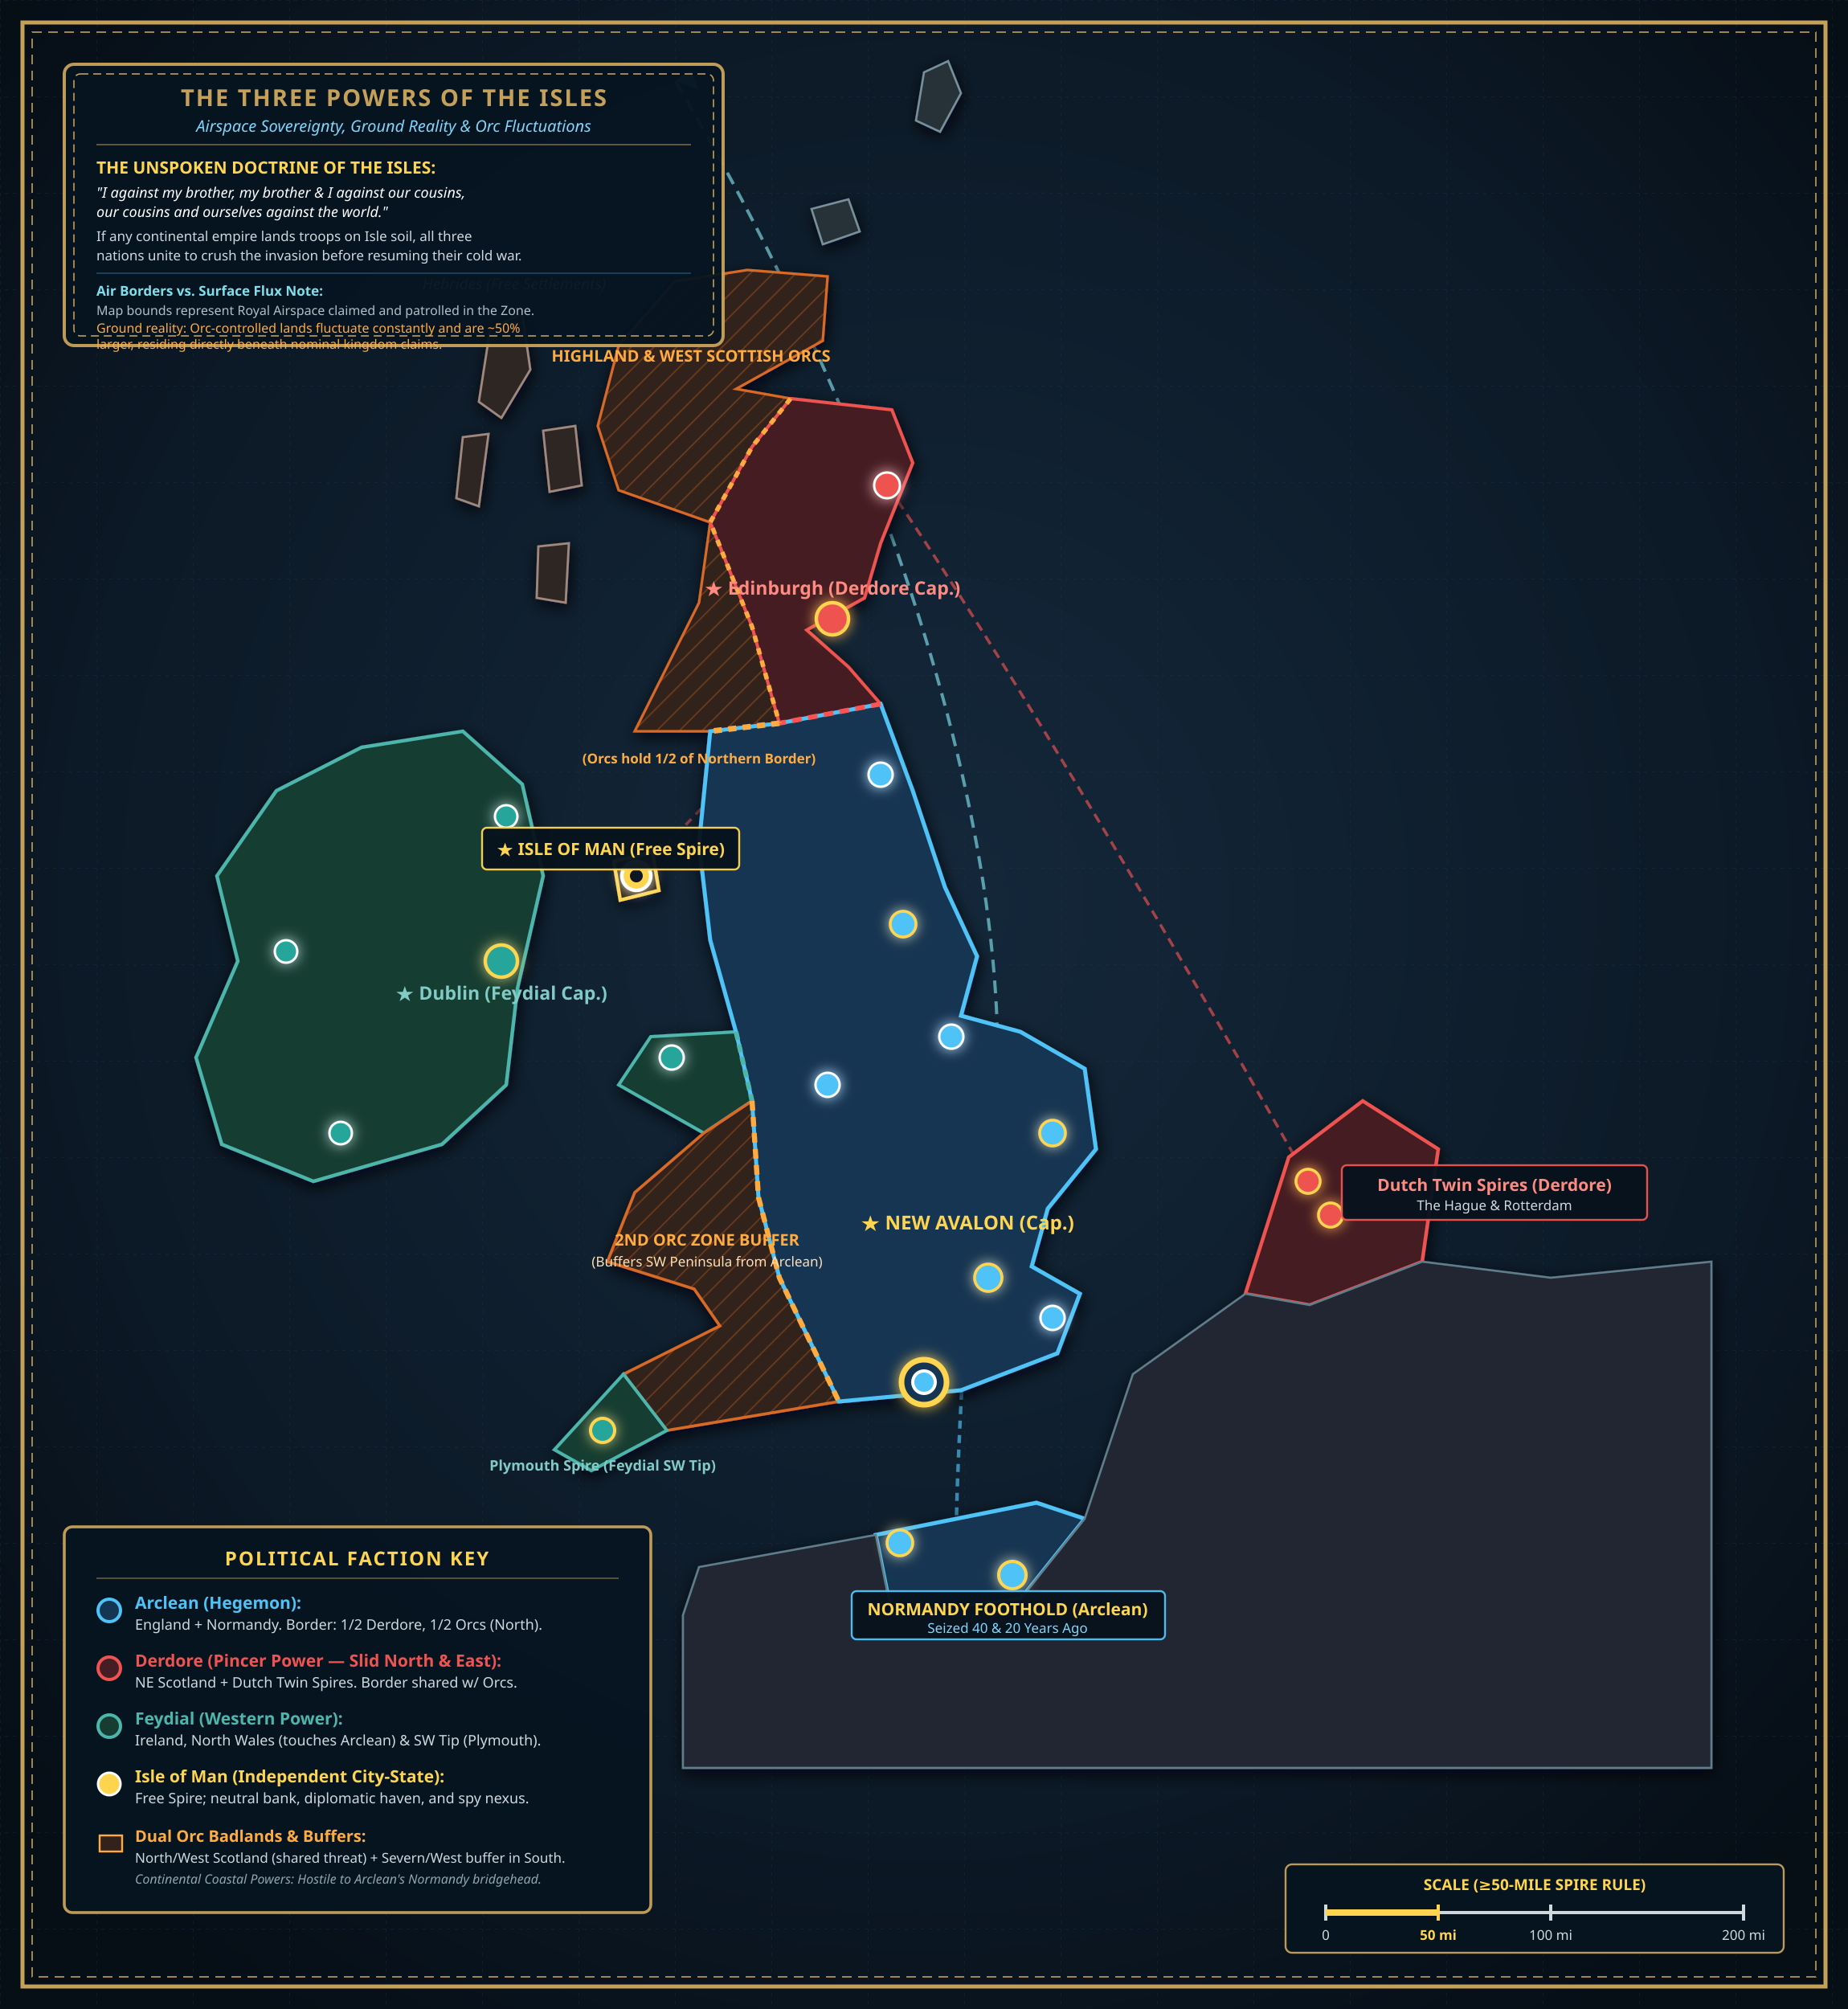
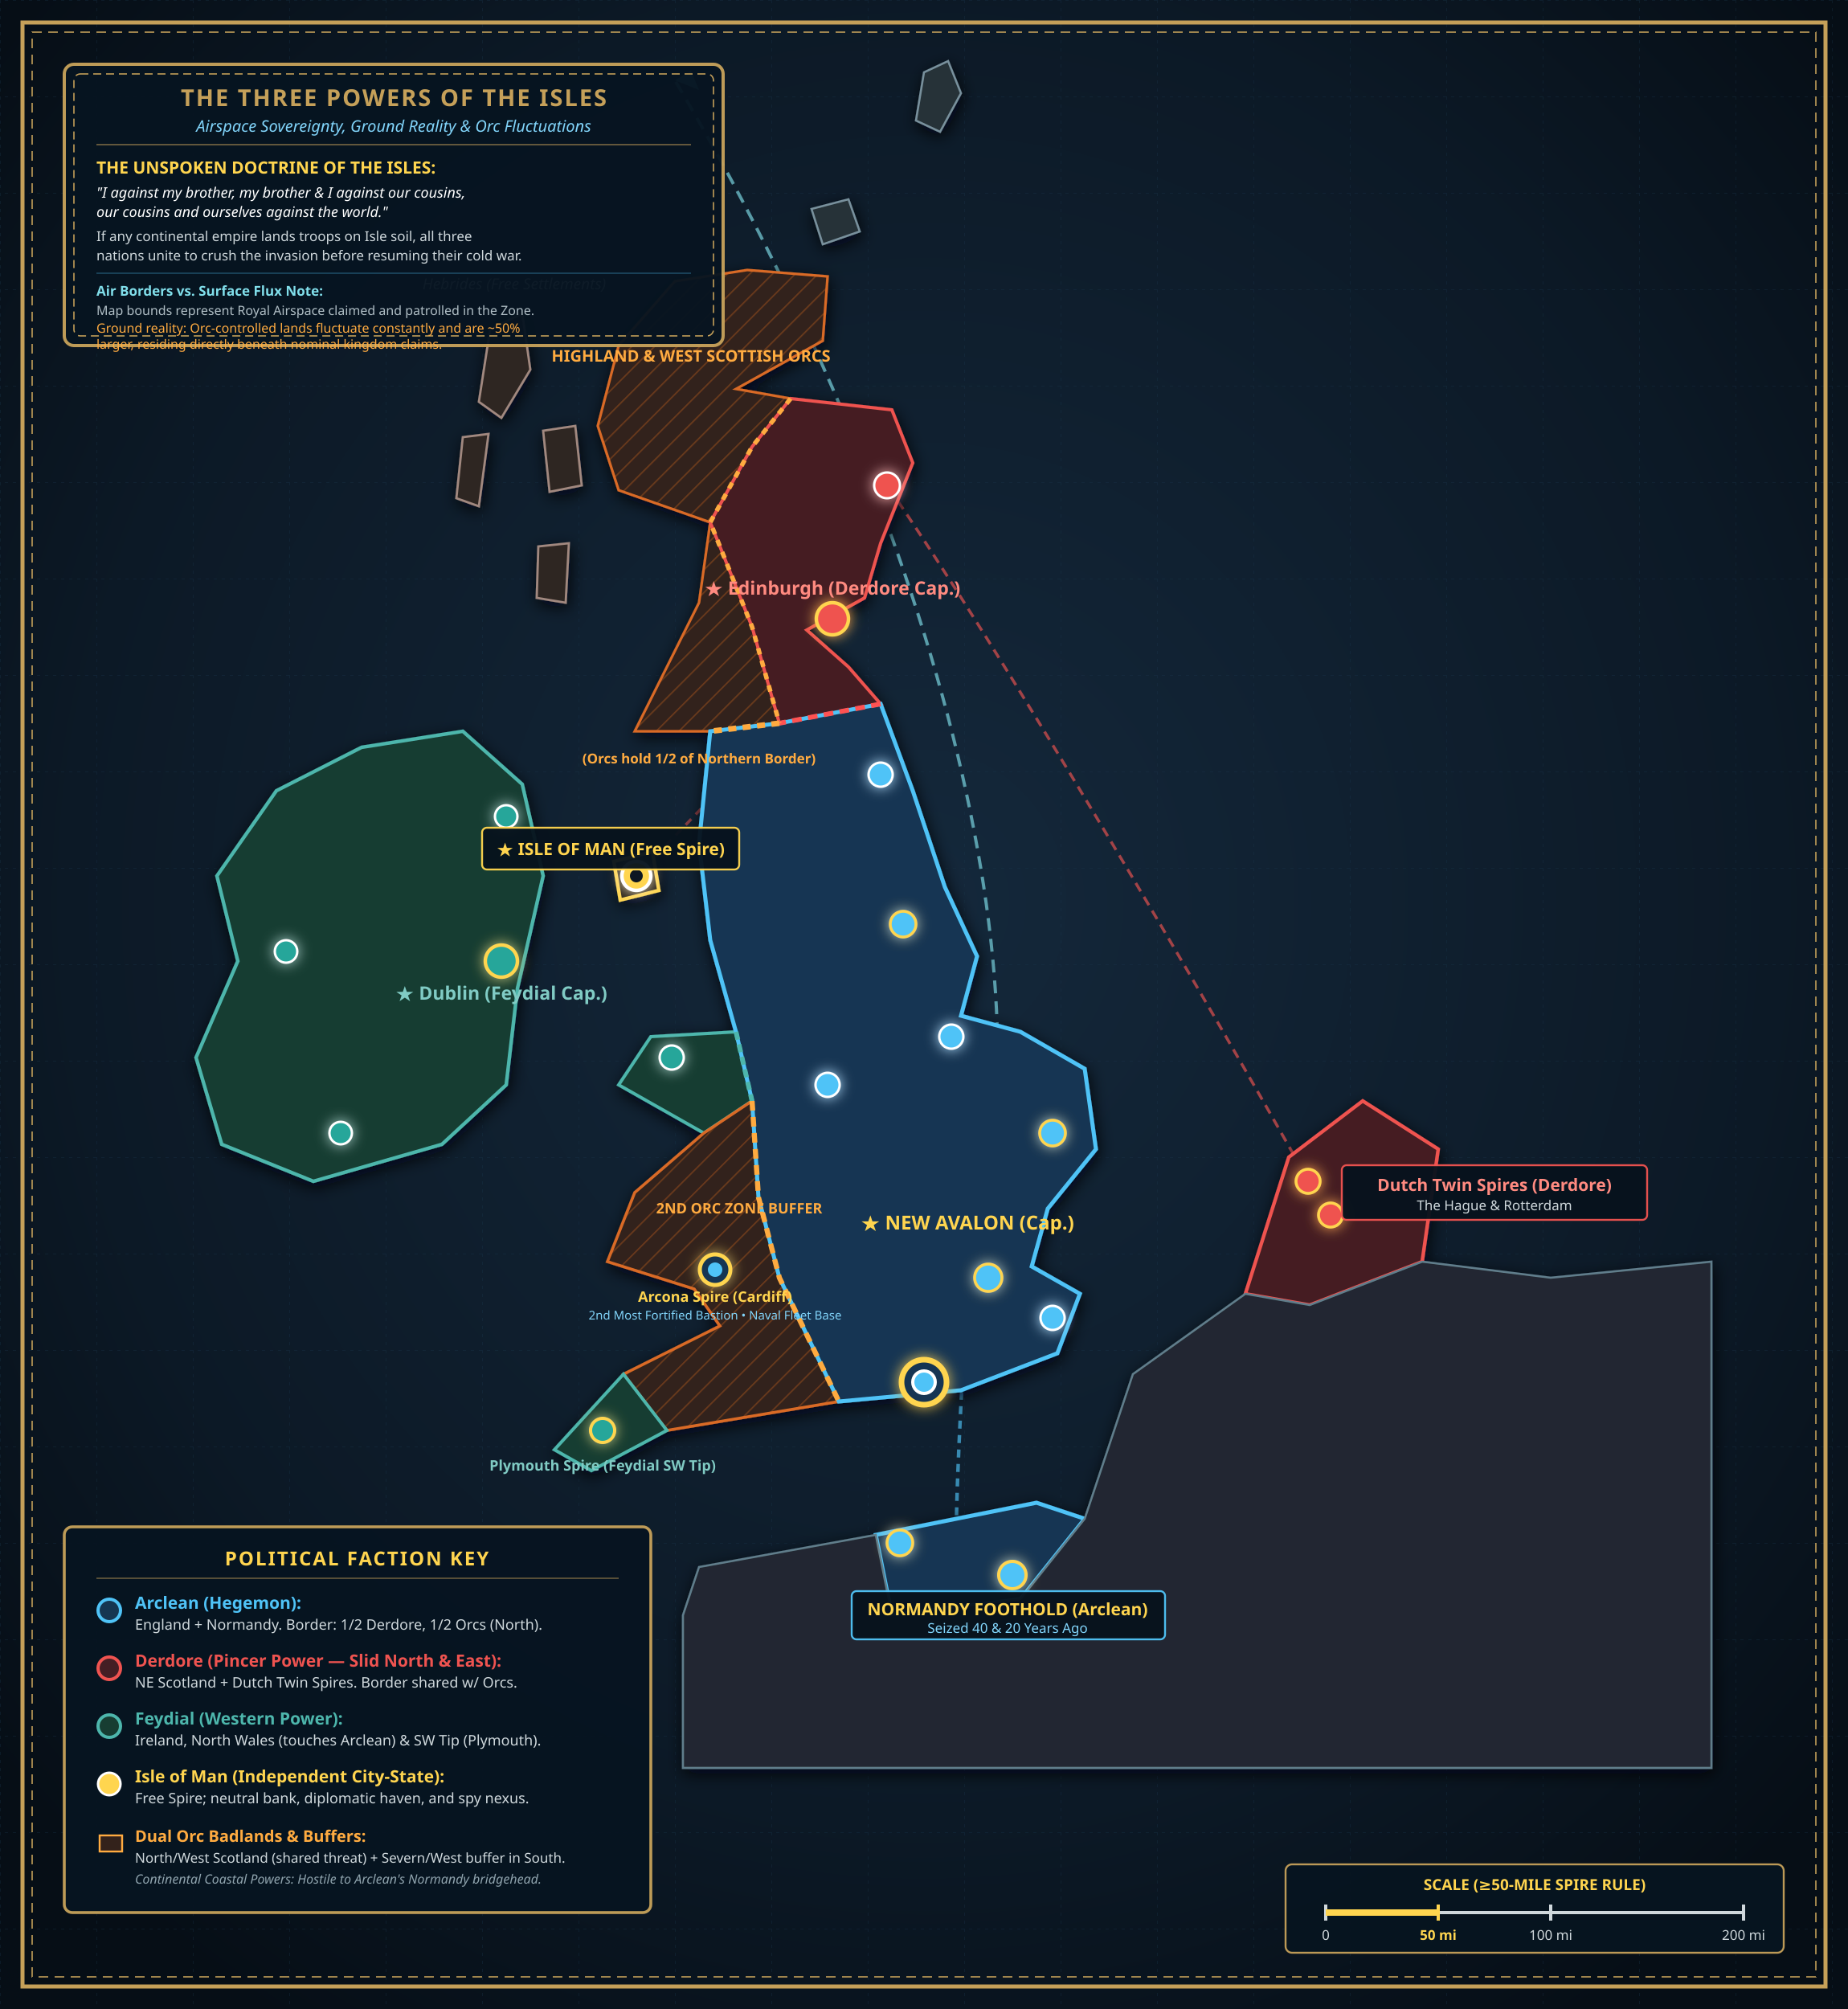
<svg xmlns="http://www.w3.org/2000/svg" viewBox="0 0 1150 1250" width="100%" height="100%" style="background:#0c1722; font-family:'Segoe UI', Georgia, serif;">
  <defs>
    <radialGradient id="seaGrad" cx="50%" cy="45%" r="65%">
      <stop offset="0%" stop-color="#14283b" />
      <stop offset="70%" stop-color="#0c1926" />
      <stop offset="100%" stop-color="#060e16" />
    </radialGradient>
    <pattern id="gridPattern" width="60" height="60" patternUnits="userSpaceOnUse">
      <path d="M 60 0 L 0 0 0 60" fill="none" stroke="#1b364e" stroke-width="0.6" stroke-dasharray="2,3" opacity="0.5" />
    </pattern>
    <pattern id="orcHatch" width="10" height="10" patternUnits="userSpaceOnUse" patternTransform="rotate(45)">
      <line x1="0" y1="0" x2="0" y2="10" stroke="#d96b27" stroke-width="1.8" opacity="0.32" />
    </pattern>
    <filter id="spireGlow" x="-40%" y="-40%" width="180%" height="180%">
      <feGaussianBlur stdDeviation="4" result="blur" />
      <feMerge>
        <feMergeNode in="blur" />
        <feMergeNode in="SourceGraphic" />
      </feMerge>
    </filter>
    <filter id="landShadow" x="-5%" y="-5%" width="110%" height="110%">
      <feDropShadow dx="1" dy="3" stdDeviation="5" flood-color="#02060a" flood-opacity="0.85" />
    </filter>
  </defs>
  <rect width="1150" height="1250" fill="url(#seaGrad)" />
  <rect width="1150" height="1250" fill="url(#gridPattern)" />
  <rect x="14" y="14" width="1122" height="1222" fill="none" stroke="#c5a059" stroke-width="2.5" />
  <rect x="20" y="20" width="1110" height="1210" fill="none" stroke="#c5a059" stroke-width="0.8" stroke-dasharray="6,4" />
  <g opacity="0.65">
    <path d="M 602 785 C 660 620, 580 320, 420 50" fill="none" stroke="#80deea" stroke-width="2" stroke-dasharray="8,5" />
    <polygon points="420,50 435,56 430,44" fill="#80deea" />
    <path d="M 602 785 C 600 850, 595 910, 595 965" fill="none" stroke="#4fc3f7" stroke-width="2.2" stroke-dasharray="5,4" />
    <path d="M 485 450 C 450 490, 420 520, 396 545" fill="none" stroke="#ef5350" stroke-width="1.8" stroke-dasharray="5,4" opacity="0.8" />
    <text x="450" y="495" fill="#ff8a80" font-size="8.5" font-weight="bold" transform="rotate(-38, 450, 495)">Derdore Manx Corridor</text>
    <path d="M 820 745 C 750 620, 620 400, 552 302" fill="none" stroke="#ef5350" stroke-width="1.8" stroke-dasharray="6,4" />
  </g>
  <g filter="url(#landShadow)">
    <path d="M 575 45 L 590 38 L 598 58 L 585 82 L 570 75 Z" fill="#263238" stroke="#78909c" stroke-width="1.3" />
    <path d="M 505 130 L 528 124 L 535 144 L 512 152 Z" fill="#263238" stroke="#78909c" stroke-width="1.3" />
    <g fill="#2e2723" stroke="#a1887f" stroke-width="1.4">
      <path d="M 305 205 L 325 195 L 330 230 L 312 260 L 298 250 Z" />
      <path d="M 288 272 L 304 270 L 298 315 L 284 310 Z" />
      <path d="M 338 268 L 358 265 L 362 302 L 342 306 Z" />
      <path d="M 335 340 L 354 338 L 352 375 L 334 372 Z" />
    </g>
    <path d="M 465 168 L 515 172 L 512 212 L 458 242 L 492 248 L 468 278 L 442 325 L 435 375 L 415 415 L 395 455 L 442 455 L 485 450 L 468 390 L 442 325 L 385 305 L 372 265 L 385 215 L 420 175 Z" fill="#33221b" stroke="#d96b27" stroke-width="1.6" />
    <path d="M 465 168 L 515 172 L 512 212 L 458 242 L 492 248 L 468 278 L 442 325 L 435 375 L 415 415 L 395 455 L 442 455 L 485 450 L 468 390 L 442 325 L 385 305 L 372 265 L 385 215 L 420 175 Z" fill="url(#orcHatch)" />
    <path d="M 492 248 L 555 255 L 568 288 L 548 338 L 538 372 L 502 392 L 528 415 L 548 438 L 485 450 L 468 390 L 442 325 L 468 278 Z" fill="#441e24" stroke="#ef5350" stroke-width="2" />
    <path d="M 225 465 L 288 455 L 325 488 L 338 545 L 322 615 L 315 675 L 275 712 L 195 735 L 138 712 L 122 658 L 148 598 L 135 545 L 172 492 Z" fill="#173d32" stroke="#4db6ac" stroke-width="2.2" />
    <path d="M 382 536 L 406 530 L 410 554 L 386 560 Z" fill="#2b2315" stroke="#ffd54f" stroke-width="2.2" />
    <path d="M 405 645 L 458 642 L 468 685 L 438 705 L 385 675 Z" fill="#173d32" stroke="#4db6ac" stroke-width="2" />
    <path d="M 438 705 L 468 685 L 472 745 L 485 795 L 522 872 L 415 890 L 388 855 L 448 825 L 432 802 L 378 785 L 395 742 Z" fill="#33221b" stroke="#d96b27" stroke-width="1.8" />
    <path d="M 438 705 L 468 685 L 472 745 L 485 795 L 522 872 L 415 890 L 388 855 L 448 825 L 432 802 L 378 785 L 395 742 Z" fill="url(#orcHatch)" />
    <path d="M 345 902 L 388 855 L 415 890 L 368 915 Z" fill="#173d32" stroke="#4db6ac" stroke-width="2" />
    <path d="M 548 438 L 568 492 L 588 552 L 608 595 L 598 632 L 635 642 L 675 665 L 682 715 L 652 752 L 642 788 L 672 805 L 658 842 L 598 865 L 522 872 L 485 795 L 472 745 L 468 685 L 458 642 L 442 585 L 435 525 L 442 455 L 485 450 Z" fill="#153652" stroke="#4fc3f7" stroke-width="2.5" />
    <path d="M 545 955 L 645 935 L 675 945 L 635 995 L 555 1005 Z" fill="#153652" stroke="#4fc3f7" stroke-width="2.5" />
    <path d="M 775 805 L 802 720 L 848 685 L 895 715 L 885 785 L 815 812 Z" fill="#441e24" stroke="#ef5350" stroke-width="2.2" />
    <path d="M 435 975 L 545 955 L 555 1005 L 635 995 L 675 945 L 705 855 L 775 805 L 815 812 L 885 785 L 965 795 L 1065 785 L 1065 1100 L 425 1100 L 425 1005 Z" fill="#222830" stroke="#607d8b" stroke-width="1.3" />
  </g>
  <path d="M 548 438 L 485 450" fill="none" stroke="#ff5252" stroke-width="3" stroke-dasharray="6,4" />
  <path d="M 485 450 L 442 455" fill="none" stroke="#ffab40" stroke-width="3.5" stroke-dasharray="5,4" />
  <path d="M 492 248 L 468 278 L 442 325 L 468 390 L 485 450" fill="none" stroke="#ffab40" stroke-width="2.8" stroke-dasharray="4,4" />
  <path d="M 458 642 L 468 685" fill="none" stroke="#4db6ac" stroke-width="3" stroke-dasharray="5,3" />
  <path d="M 468 685 L 472 745 L 485 795 L 522 872" fill="none" stroke="#ffab40" stroke-width="3.2" stroke-dasharray="6,4" />
  <g filter="url(#spireGlow)">
    <circle cx="575" cy="860" r="14" fill="#153652" stroke="#ffd54f" stroke-width="3.5" />
    <circle cx="575" cy="860" r="7" fill="#4fc3f7" stroke="#ffffff" stroke-width="2" />
    <circle cx="615" cy="795" r="8.5" fill="#4fc3f7" stroke="#ffd54f" stroke-width="1.8" />
    <circle cx="548" cy="482" r="7.5" fill="#4fc3f7" stroke="#ffffff" stroke-width="1.5" />
    <circle cx="562" cy="575" r="8" fill="#4fc3f7" stroke="#ffd54f" stroke-width="1.8" />
    <circle cx="592" cy="645" r="7.5" fill="#4fc3f7" stroke="#ffffff" stroke-width="1.5" />
    <circle cx="655" cy="705" r="8" fill="#4fc3f7" stroke="#ffd54f" stroke-width="1.8" />
    <circle cx="515" cy="675" r="7.5" fill="#4fc3f7" stroke="#ffffff" stroke-width="1.5" />
+     <circle cx="445" cy="790" r="9.5" fill="#153652" stroke="#ffd54f" stroke-width="2.5" />
+     <circle cx="445" cy="790" r="4.5" fill="#4fc3f7" />
    <circle cx="655" cy="820" r="7.5" fill="#4fc3f7" stroke="#ffffff" stroke-width="1.5" />
    <circle cx="560" cy="960" r="8" fill="#4fc3f7" stroke="#ffd54f" stroke-width="1.8" />
    <circle cx="630" cy="980" r="8.5" fill="#4fc3f7" stroke="#ffd54f" stroke-width="2" />
    <circle cx="552" cy="302" r="8" fill="#ef5350" stroke="#ffffff" stroke-width="1.5" />
    <circle cx="518" cy="385" r="10" fill="#ef5350" stroke="#ffd54f" stroke-width="2.2" />
    <circle cx="814" cy="735" r="7.5" fill="#ef5350" stroke="#ffd54f" stroke-width="1.8" />
    <circle cx="828" cy="756" r="7.5" fill="#ef5350" stroke="#ffd54f" stroke-width="1.8" />
    <circle cx="312" cy="598" r="10" fill="#26a69a" stroke="#ffd54f" stroke-width="2.2" />
    <circle cx="315" cy="508" r="7" fill="#26a69a" stroke="#ffffff" stroke-width="1.5" />
    <circle cx="178" cy="592" r="7" fill="#26a69a" stroke="#ffffff" stroke-width="1.5" />
    <circle cx="212" cy="705" r="7" fill="#26a69a" stroke="#ffffff" stroke-width="1.5" />
    <circle cx="418" cy="658" r="7.5" fill="#26a69a" stroke="#ffffff" stroke-width="1.5" />
    <circle cx="375" cy="890" r="7.5" fill="#26a69a" stroke="#ffd54f" stroke-width="2" />
    <circle cx="396" cy="545" r="9" fill="#ffd54f" stroke="#ffffff" stroke-width="2.2" />
    <circle cx="396" cy="545" r="4" fill="#091520" />
  </g>
  <g font-family="'Segoe UI', Georgia, serif">
    <text x="602" y="765" fill="#ffd54f" font-size="12" font-weight="bold" text-anchor="middle">★ NEW AVALON (Cap.)</text>
    <text x="518" y="370" fill="#ff8a80" font-size="11.5" font-weight="bold" text-anchor="middle">★ Edinburgh (Derdore Cap.)</text>
    <text x="312" y="622" fill="#80cbc4" font-size="11.5" font-weight="bold" text-anchor="middle">★ Dublin (Feydial Cap.)</text>
    <rect x="300" y="515" width="160" height="26" rx="3" fill="#06121c" stroke="#ffd54f" stroke-width="1.2" opacity="0.95" />
    <text x="380" y="532" fill="#ffd54f" font-size="10.5" font-weight="bold" text-anchor="middle">★ ISLE OF MAN (Free Spire)</text>
    <rect x="530" y="990" width="195" height="30" rx="3" fill="#06121c" stroke="#4fc3f7" stroke-width="1.2" opacity="0.95" />
    <text x="627" y="1005" fill="#ffd54f" font-size="10.5" font-weight="bold" text-anchor="middle">NORMANDY FOOTHOLD (Arclean)</text>
    <text x="627" y="1016" fill="#81d4fa" font-size="8.5" text-anchor="middle">Seized 40 &amp; 20 Years Ago</text>
    <text x="375" y="915" fill="#80cbc4" font-size="9" font-weight="bold" text-anchor="middle">Plymouth Spire (Feydial SW Tip)</text>
    <rect x="835" y="725" width="190" height="34" rx="3" fill="#06121c" stroke="#ef5350" stroke-width="1.2" opacity="0.95" />
    <text x="930" y="741" fill="#ff8a80" font-size="10.5" font-weight="bold" text-anchor="middle">Dutch Twin Spires (Derdore)</text>
    <text x="930" y="753" fill="#cfd8dc" font-size="8.5" text-anchor="middle">The Hague &amp; Rotterdam</text>
    <text x="430" y="225" fill="#ffab40" font-size="10" font-weight="bold" text-anchor="middle">HIGHLAND &amp; WEST SCOTTISH ORCS</text>
    <text x="435" y="475" fill="#ffab40" font-size="8.5" font-weight="bold" text-anchor="middle">(Orcs hold 1/2 of Northern Border)</text>
-     <text x="440" y="775" fill="#ffab40" font-size="10" font-weight="bold" text-anchor="middle">2ND ORC ZONE BUFFER</text>
-     <text x="440" y="788" fill="#ffe0b2" font-size="8.5" text-anchor="middle">(Buffers SW Peninsula from Arclean)</text>
+     <text x="460" y="755" fill="#ffab40" font-size="9" font-weight="bold" text-anchor="middle">2ND ORC ZONE BUFFER</text>
+     <text x="445" y="810" fill="#ffd54f" font-size="9" font-weight="bold" text-anchor="middle">Arcona Spire (Cardiff)</text>
+     <text x="445" y="821" fill="#81d4fa" font-size="7.5" text-anchor="middle">2nd Most Fortified Bastion • Naval Fleet Base</text>
    <text x="320" y="180" fill="#cfd8dc" font-size="9.5" font-style="italic" text-anchor="middle">Hebrides (Free Settlements)</text>
  </g>
  <g transform="translate(40, 40)">
    <rect width="410" height="175" rx="6" fill="#061420" stroke="#c5a059" stroke-width="2" opacity="0.96" />
    <rect x="6" y="6" width="398" height="163" rx="4" fill="none" stroke="#c5a059" stroke-width="0.8" stroke-dasharray="5,3" />
    <text x="205" y="26" fill="#c5a059" font-size="14.5" font-weight="bold" text-anchor="middle" letter-spacing="1">THE THREE POWERS OF THE ISLES</text>
    <text x="205" y="42" fill="#81d4fa" font-size="10" font-style="italic" text-anchor="middle">Airspace Sovereignty, Ground Reality &amp; Orc Fluctuations</text>
    <line x1="20" y1="50" x2="390" y2="50" stroke="#c5a059" stroke-width="0.8" opacity="0.6" />
    <text x="20" y="68" fill="#ffd54f" font-size="10.5" font-weight="bold">THE UNSPOKEN DOCTRINE OF THE ISLES:</text>
    <text x="20" y="83" fill="#ffffff" font-size="9" font-style="italic">"I against my brother, my brother &amp; I against our cousins,</text>
    <text x="20" y="95" fill="#ffffff" font-size="9" font-style="italic">our cousins and ourselves against the world."</text>
    <text x="20" y="110" fill="#cfd8dc" font-size="8.5">If any continental empire lands troops on Isle soil, all three</text>
    <text x="20" y="122" fill="#cfd8dc" font-size="8.5">nations unite to crush the invasion before resuming their cold war.</text>
    <line x1="20" y1="130" x2="390" y2="130" stroke="#4fc3f7" stroke-width="0.5" opacity="0.5" />
    <text x="20" y="144" fill="#80deea" font-size="8.5" font-weight="bold">Air Borders vs. Surface Flux Note:</text>
    <text x="20" y="156" fill="#b0bec5" font-size="8">Map bounds represent Royal Airspace claimed and patrolled in the Zone.</text>
    <text x="20" y="167" fill="#ffab40" font-size="8">Ground reality: Orc-controlled lands fluctuate constantly and are ~50%</text>
    <text x="20" y="177" fill="#ffab40" font-size="8">larger, residing directly beneath nominal kingdom claims.</text>
  </g>
  <g transform="translate(40, 950)">
    <rect width="365" height="240" rx="5" fill="#061420" stroke="#c5a059" stroke-width="1.8" opacity="0.96" />
    <text x="182" y="24" fill="#ffd54f" font-size="12" font-weight="bold" text-anchor="middle" letter-spacing="1">POLITICAL FACTION KEY</text>
    <line x1="20" y1="32" x2="345" y2="32" stroke="#c5a059" stroke-width="0.7" opacity="0.6" />
    <circle cx="28" cy="52" r="7" fill="#153652" stroke="#4fc3f7" stroke-width="2" />
    <text x="44" y="51" fill="#4fc3f7" font-size="10.5" font-weight="bold">Arclean (Hegemon):</text>
    <text x="44" y="64" fill="#cfd8dc" font-size="9">England + Normandy. Border: 1/2 Derdore, 1/2 Orcs (North).</text>
    <circle cx="28" cy="88" r="7" fill="#441e24" stroke="#ef5350" stroke-width="2" />
    <text x="44" y="87" fill="#ef5350" font-size="10.5" font-weight="bold">Derdore (Pincer Power — Slid North &amp; East):</text>
    <text x="44" y="100" fill="#cfd8dc" font-size="9">NE Scotland + Dutch Twin Spires. Border shared w/ Orcs.</text>
    <circle cx="28" cy="124" r="7" fill="#173d32" stroke="#4db6ac" stroke-width="2" />
    <text x="44" y="123" fill="#4db6ac" font-size="10.5" font-weight="bold">Feydial (Western Power):</text>
    <text x="44" y="136" fill="#cfd8dc" font-size="9">Ireland, North Wales (touches Arclean) &amp; SW Tip (Plymouth).</text>
    <circle cx="28" cy="160" r="7" fill="#ffd54f" stroke="#ffffff" stroke-width="1.5" />
    <text x="44" y="159" fill="#ffd54f" font-size="10.5" font-weight="bold">Isle of Man (Independent City-State):</text>
    <text x="44" y="172" fill="#cfd8dc" font-size="9">Free Spire; neutral bank, diplomatic haven, and spy nexus.</text>
    <rect x="22" y="192" width="14" height="10" fill="#33221b" stroke="#ffab40" stroke-width="1.2" />
    <text x="44" y="196" fill="#ffab40" font-size="10" font-weight="bold">Dual Orc Badlands &amp; Buffers:</text>
    <text x="44" y="209" fill="#cfd8dc" font-size="8.5">North/West Scotland (shared threat) + Severn/West buffer in South.</text>
    <text x="44" y="222" fill="#90a4ae" font-size="8" font-style="italic">Continental Coastal Powers: Hostile to Arclean's Normandy bridgehead.</text>
  </g>
  <g transform="translate(800, 1160)">
    <rect width="310" height="55" rx="4" fill="#061420" stroke="#c5a059" stroke-width="1.2" opacity="0.95" />
    <text x="155" y="16" fill="#ffd54f" font-size="9.5" font-weight="bold" text-anchor="middle">SCALE (≥50-MILE SPIRE RULE)</text>
    <line x1="25" y1="30" x2="285" y2="30" stroke="#cfd8dc" stroke-width="2" />
    <line x1="25" y1="25" x2="25" y2="35" stroke="#cfd8dc" stroke-width="2" />
    <line x1="95" y1="25" x2="95" y2="35" stroke="#ffd54f" stroke-width="2" />
    <line x1="165" y1="25" x2="165" y2="35" stroke="#cfd8dc" stroke-width="2" />
    <line x1="285" y1="25" x2="285" y2="35" stroke="#cfd8dc" stroke-width="2" />
    <rect x="25" y="28" width="70" height="4" fill="#ffd54f" />
    <text x="25" y="47" fill="#cfd8dc" font-size="8.5" text-anchor="middle">0</text>
    <text x="95" y="47" fill="#ffd54f" font-size="8.5" font-weight="bold" text-anchor="middle">50 mi</text>
    <text x="165" y="47" fill="#cfd8dc" font-size="8.5" text-anchor="middle">100 mi</text>
    <text x="285" y="47" fill="#cfd8dc" font-size="8.5" text-anchor="middle">200 mi</text>
  </g>
</svg>
